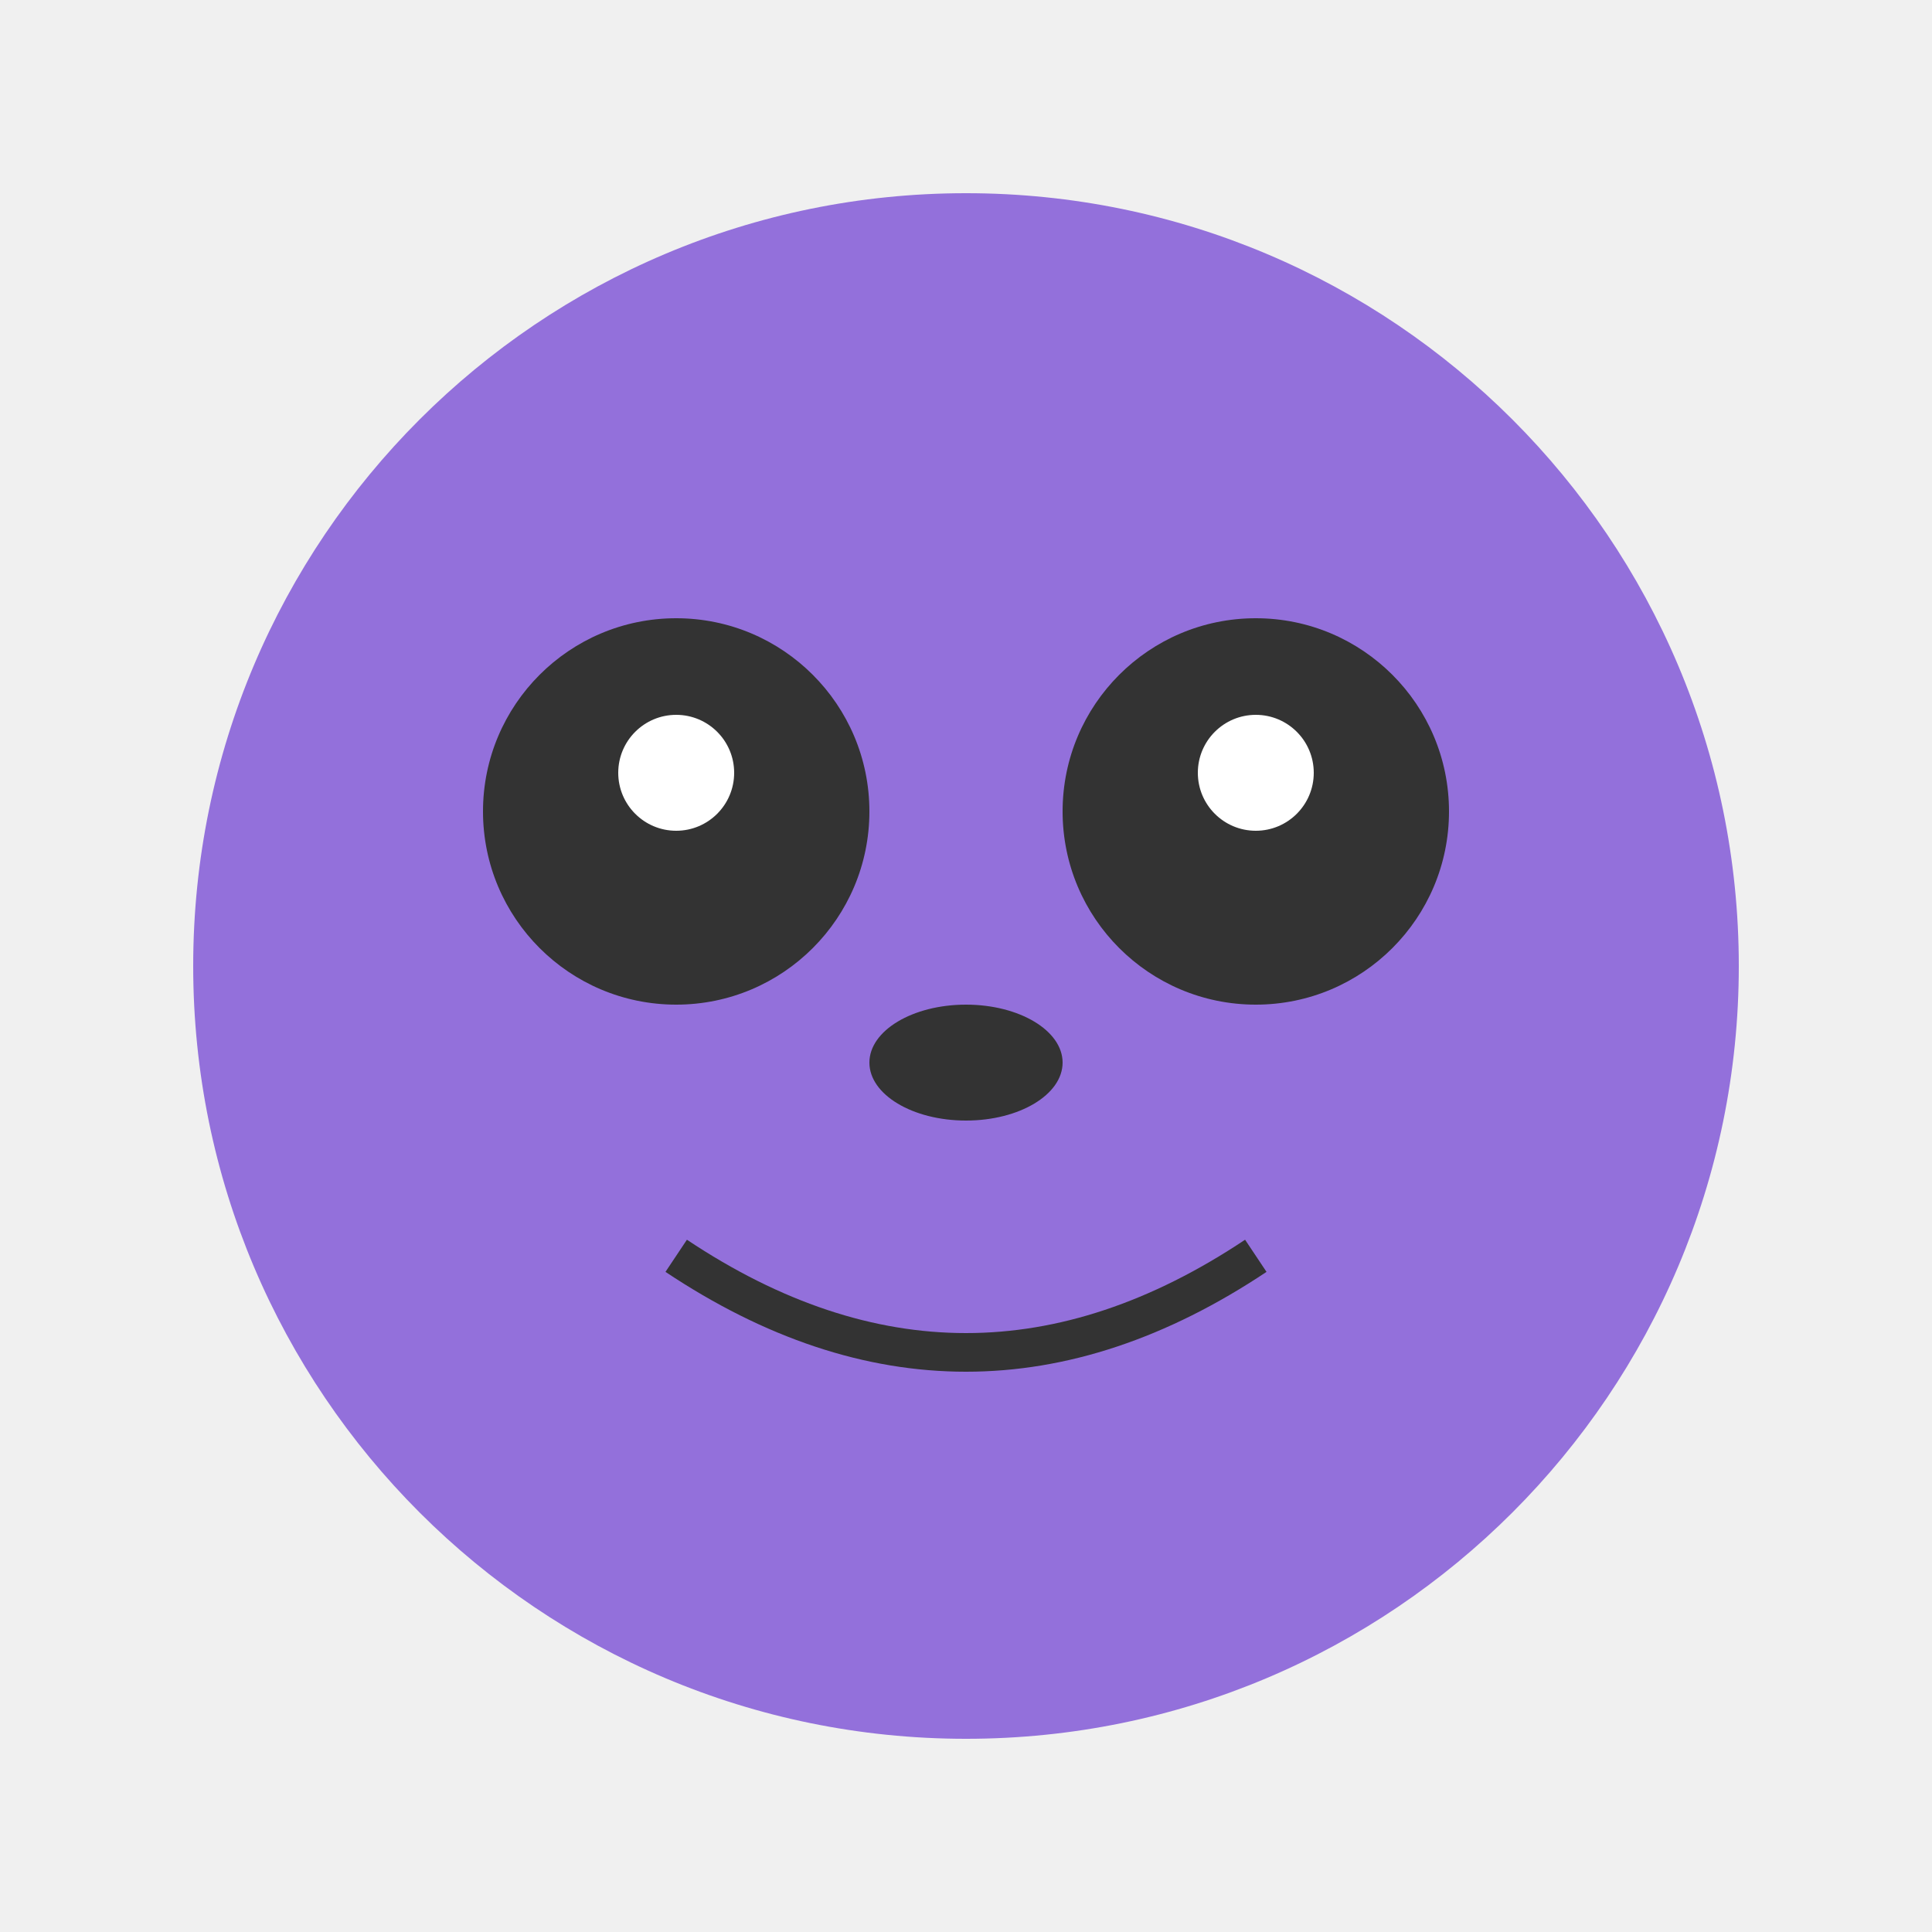
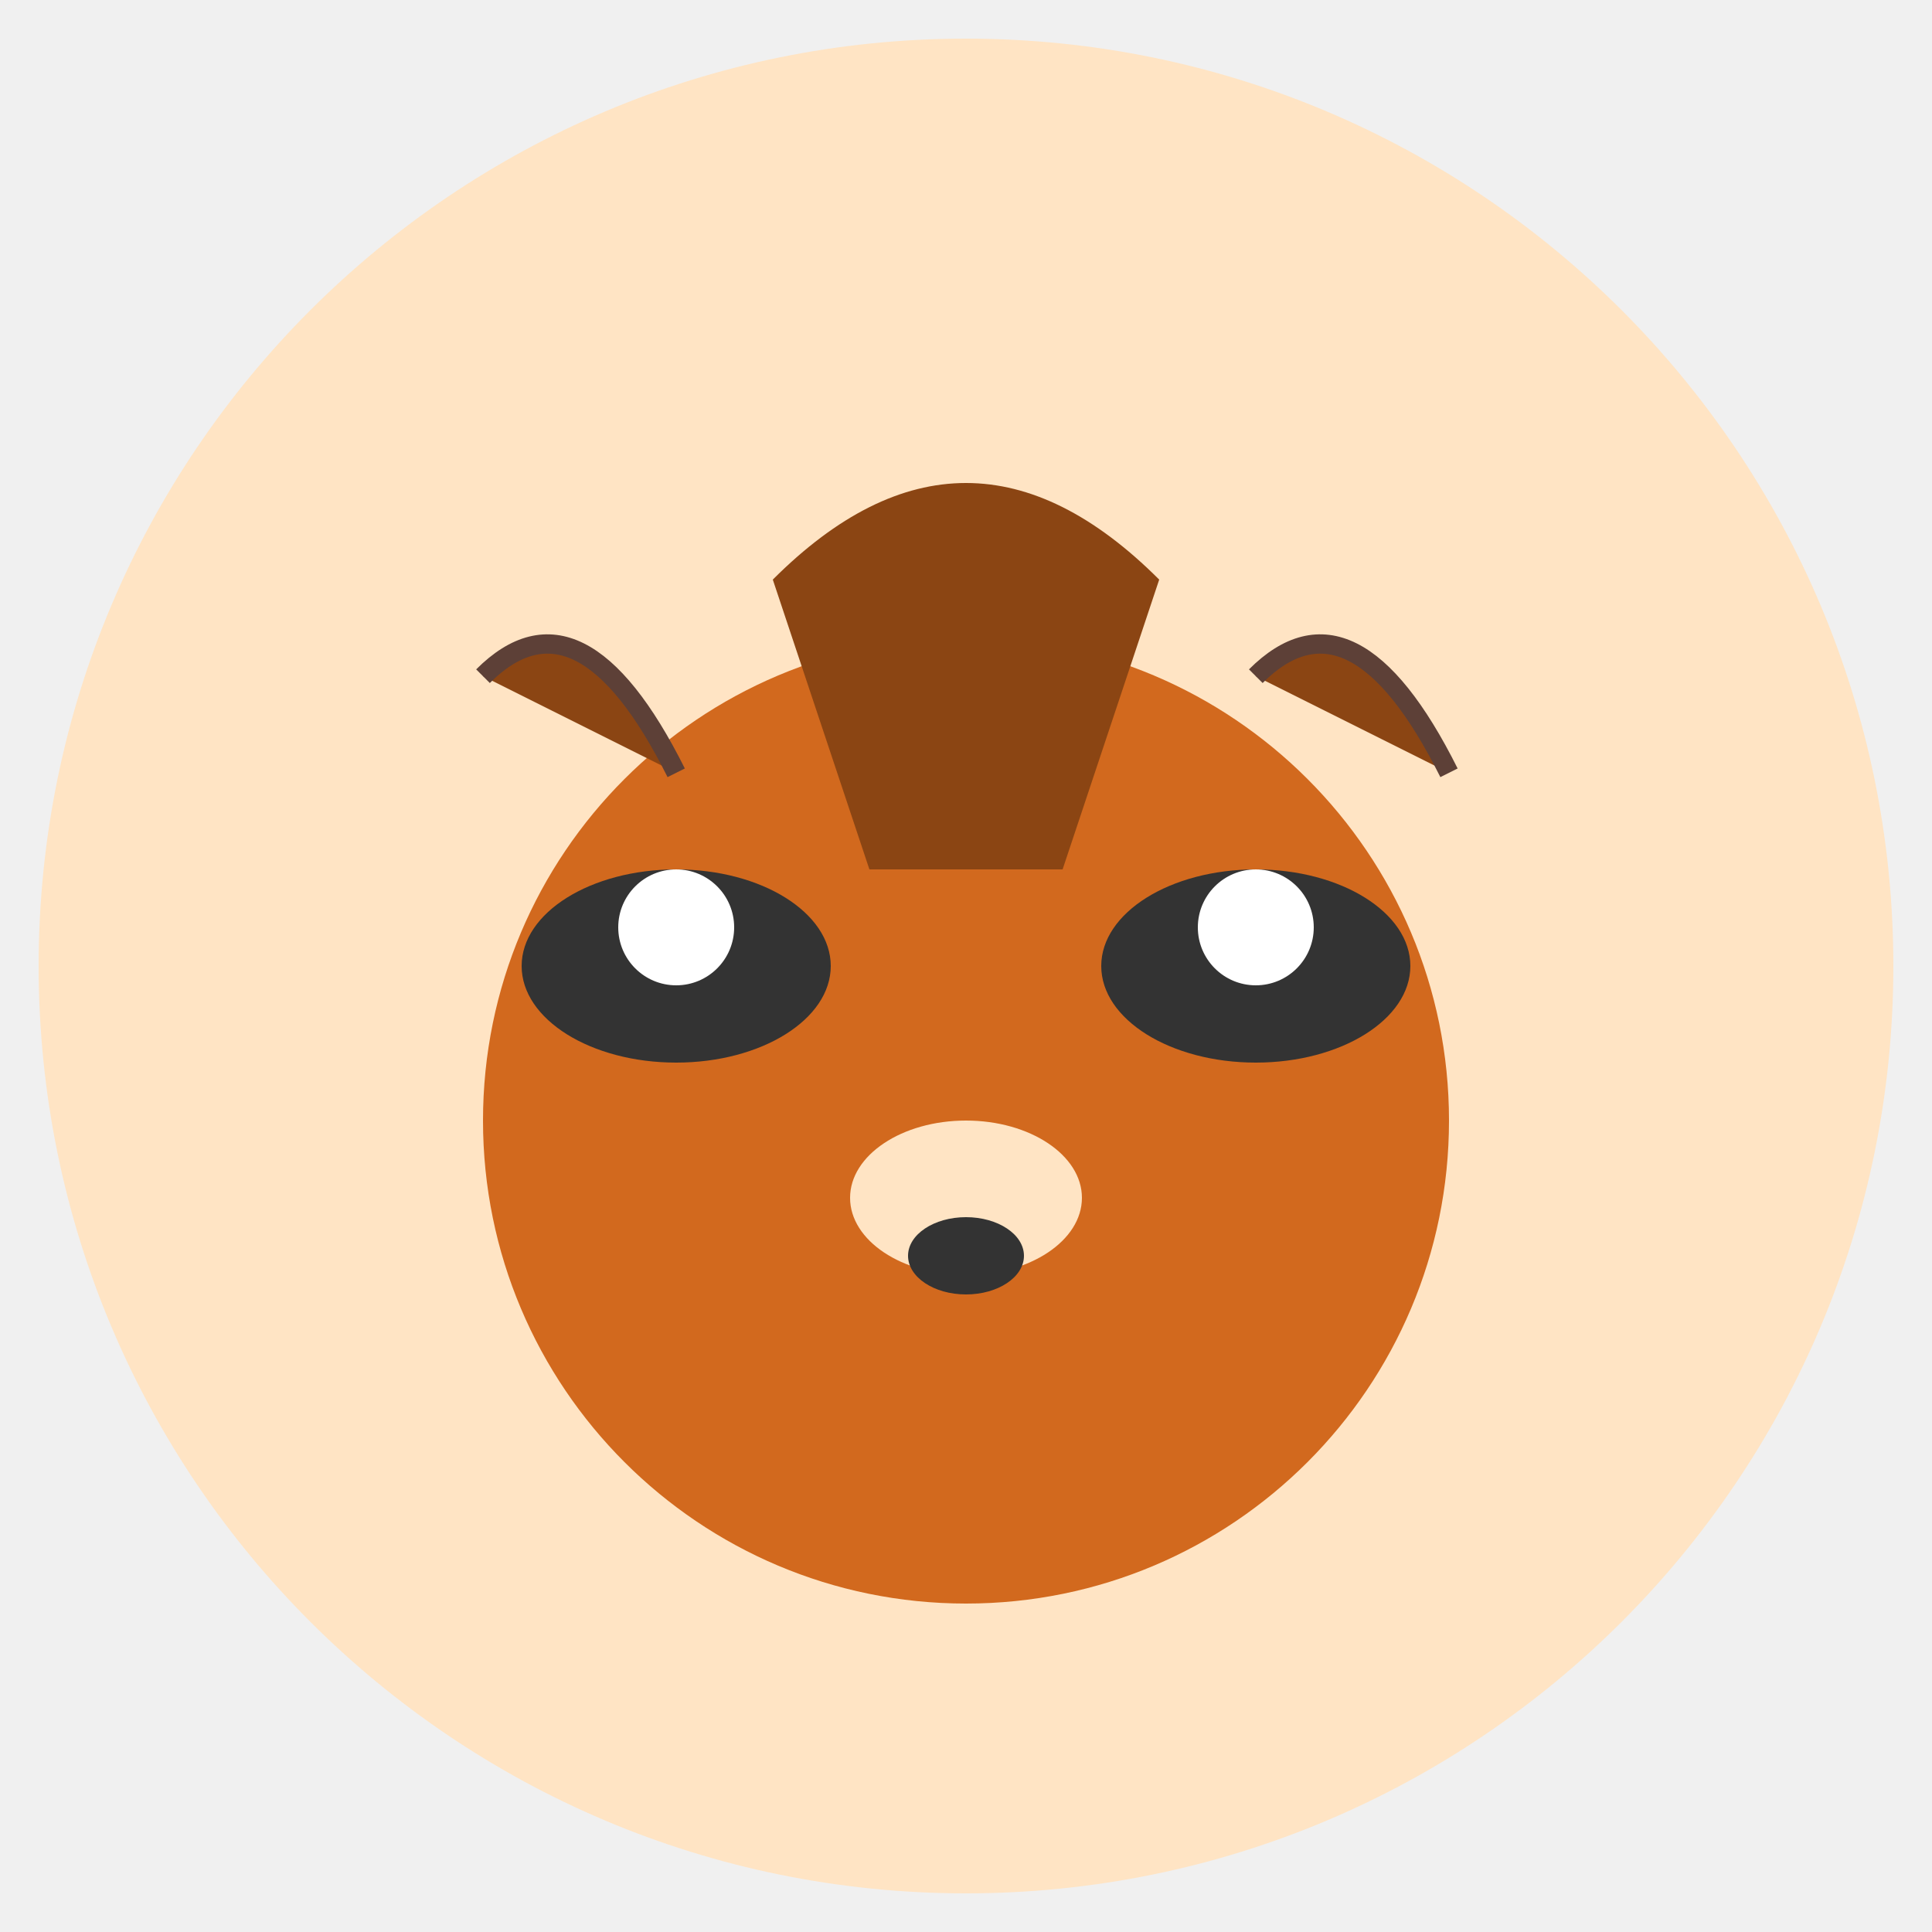
<svg xmlns="http://www.w3.org/2000/svg" width="100" height="100" viewBox="0 0 100 100">
-   <circle cx="50" cy="50" r="40" fill="#9370DB" />
-   <circle cx="35" cy="42" r="10" fill="#333" />
-   <circle cx="65" cy="42" r="10" fill="#333" />
-   <circle cx="35" cy="40" r="3" fill="#FFF" />
-   <circle cx="65" cy="40" r="3" fill="#FFF" />
-   <ellipse cx="50" cy="55" rx="5" ry="3" fill="#333" />
-   <path d="M35 65 Q50 75 65 65" fill="none" stroke="#333" stroke-width="2" />
+   <circle cx="50" cy="50" r="48" fill="#FFE4C4" />
+   <circle cx="50" cy="58" r="25" fill="#D2691E" />
+   <ellipse cx="35" cy="50" rx="8" ry="5" fill="#333" />
+   <ellipse cx="65" cy="50" rx="8" ry="5" fill="#333" />
+   <circle cx="35" cy="48" r="3" fill="#FFF" />
+   <circle cx="65" cy="48" r="3" fill="#FFF" />
+   <ellipse cx="50" cy="62" rx="6" ry="4" fill="#FFE4C4" />
+   <ellipse cx="50" cy="65" rx="3" ry="2" fill="#333" />
+   <path d="M40 30 Q50 20 60 30 L55 45 L45 45 Z" fill="#8B4513" />
+   <path d="M25 35 Q30 30 35 40" fill="#8B4513" stroke="#5D4037" stroke-width="1" />
+   <path d="M65 35 Q70 30 75 40" fill="#8B4513" stroke="#5D4037" stroke-width="1" />
</svg>
